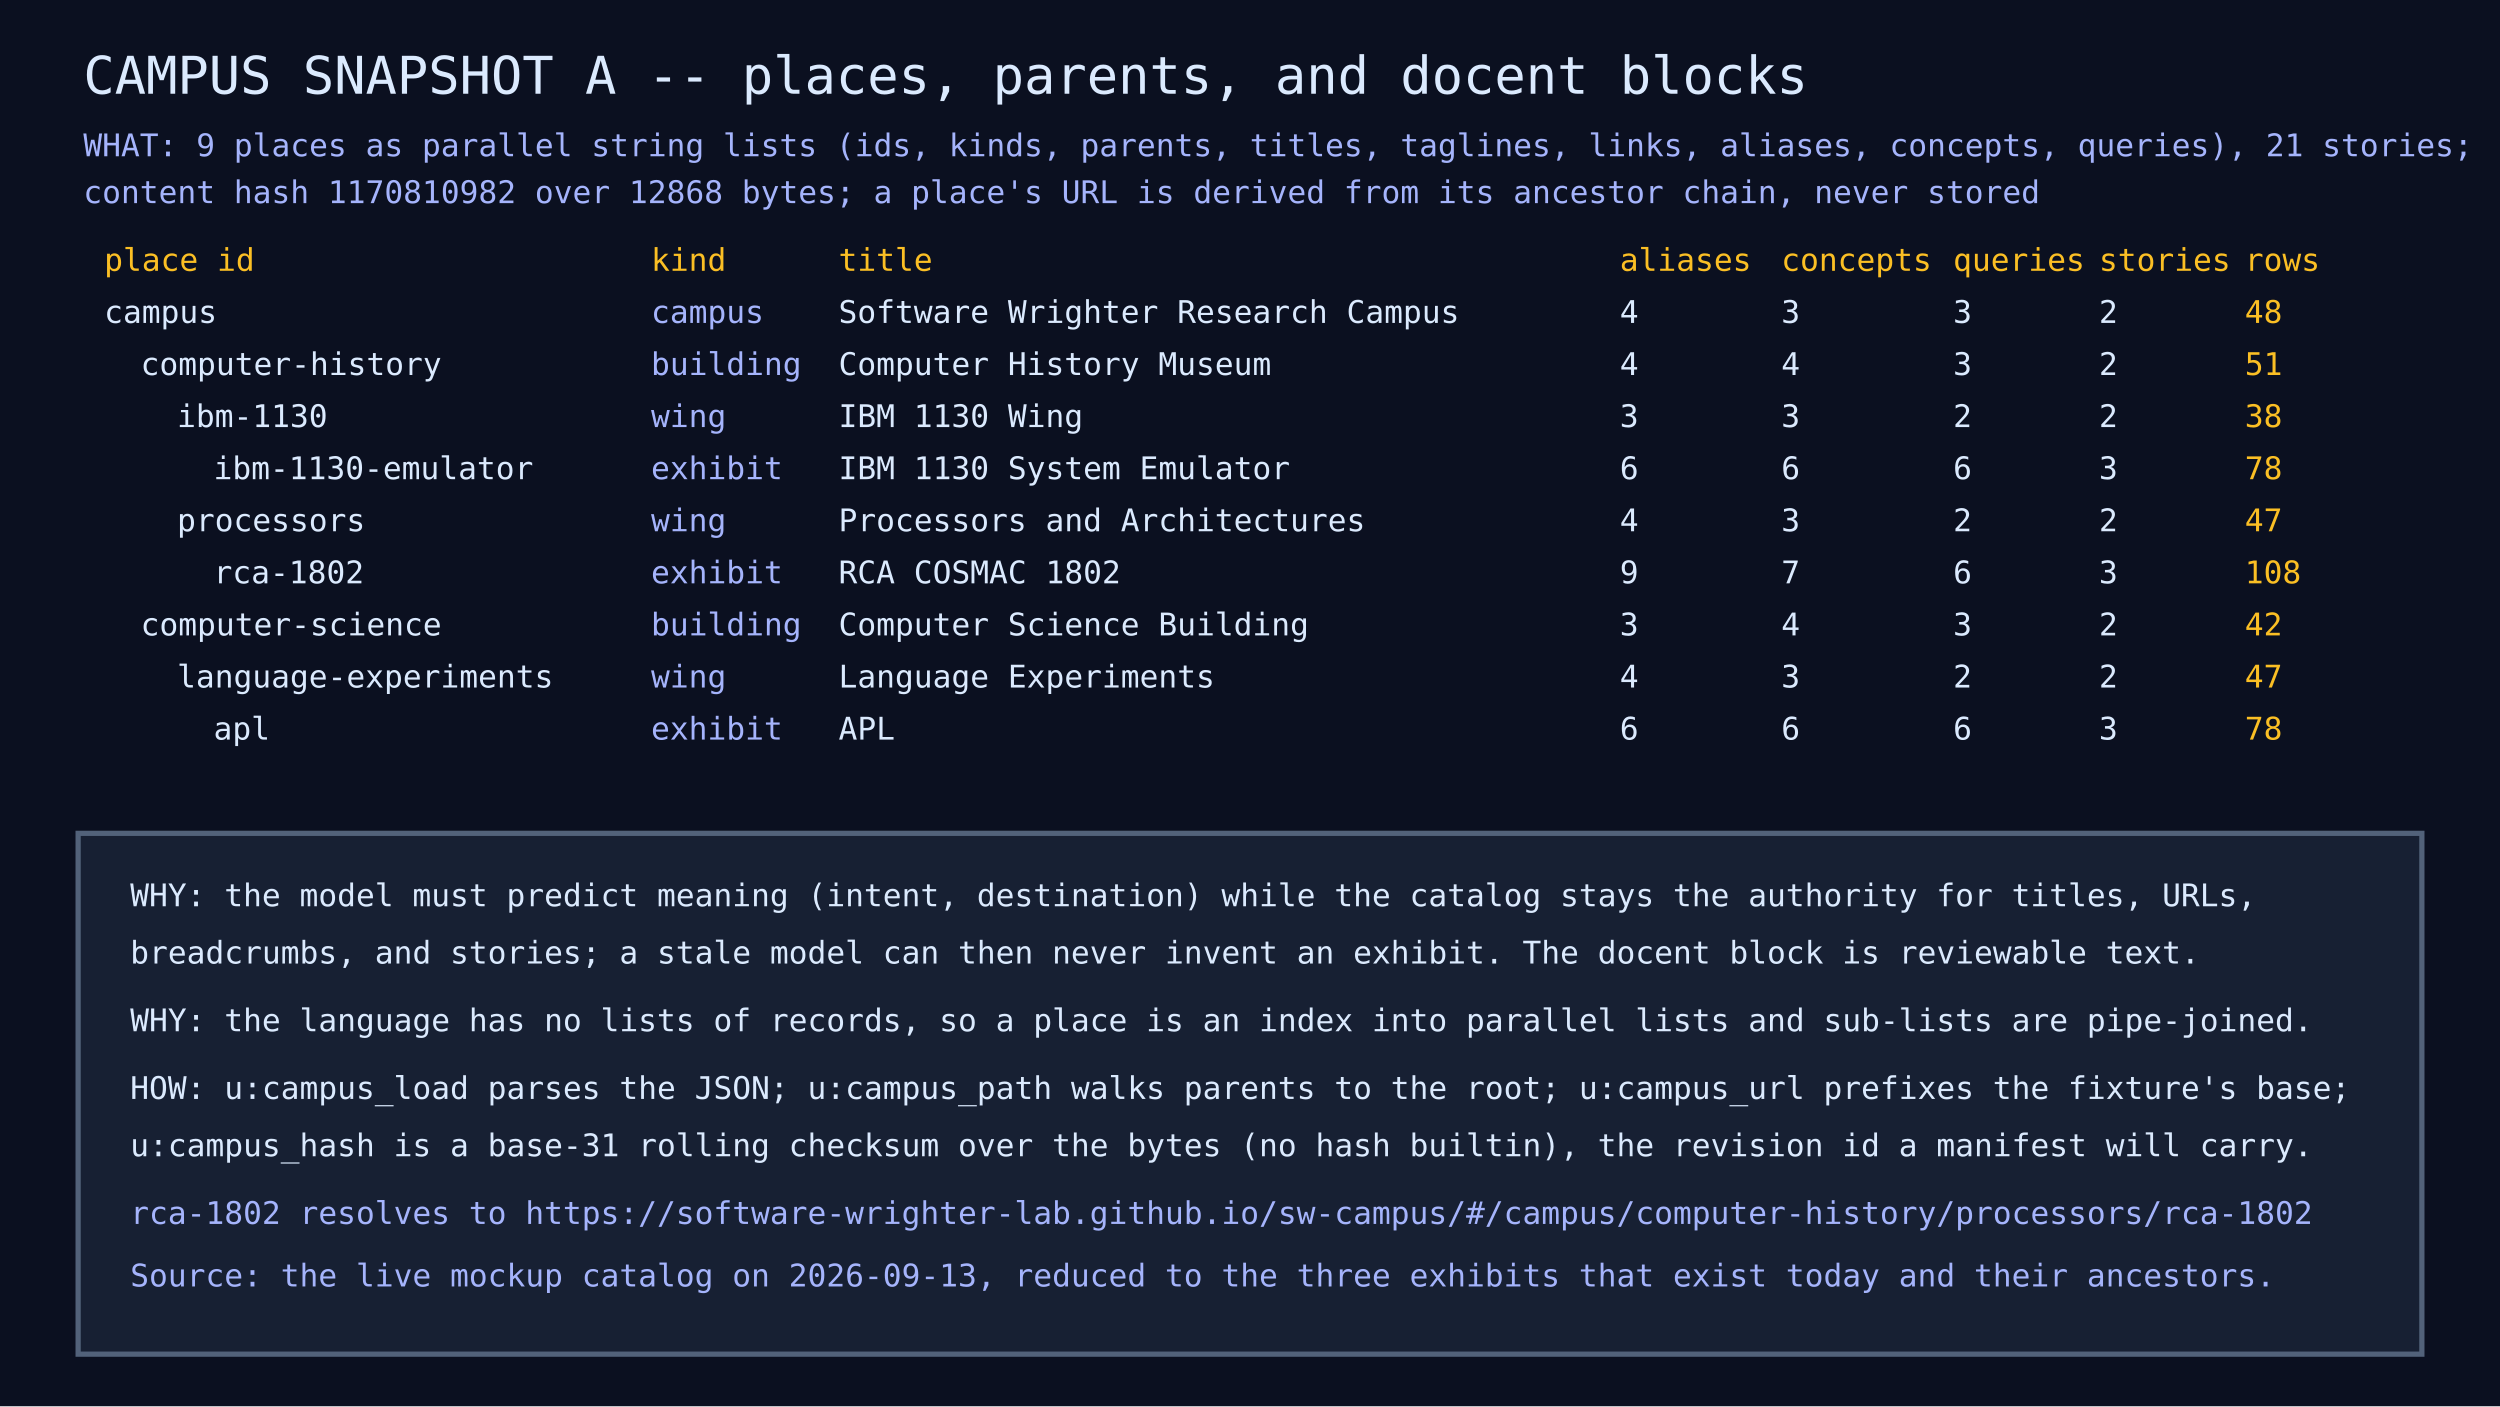
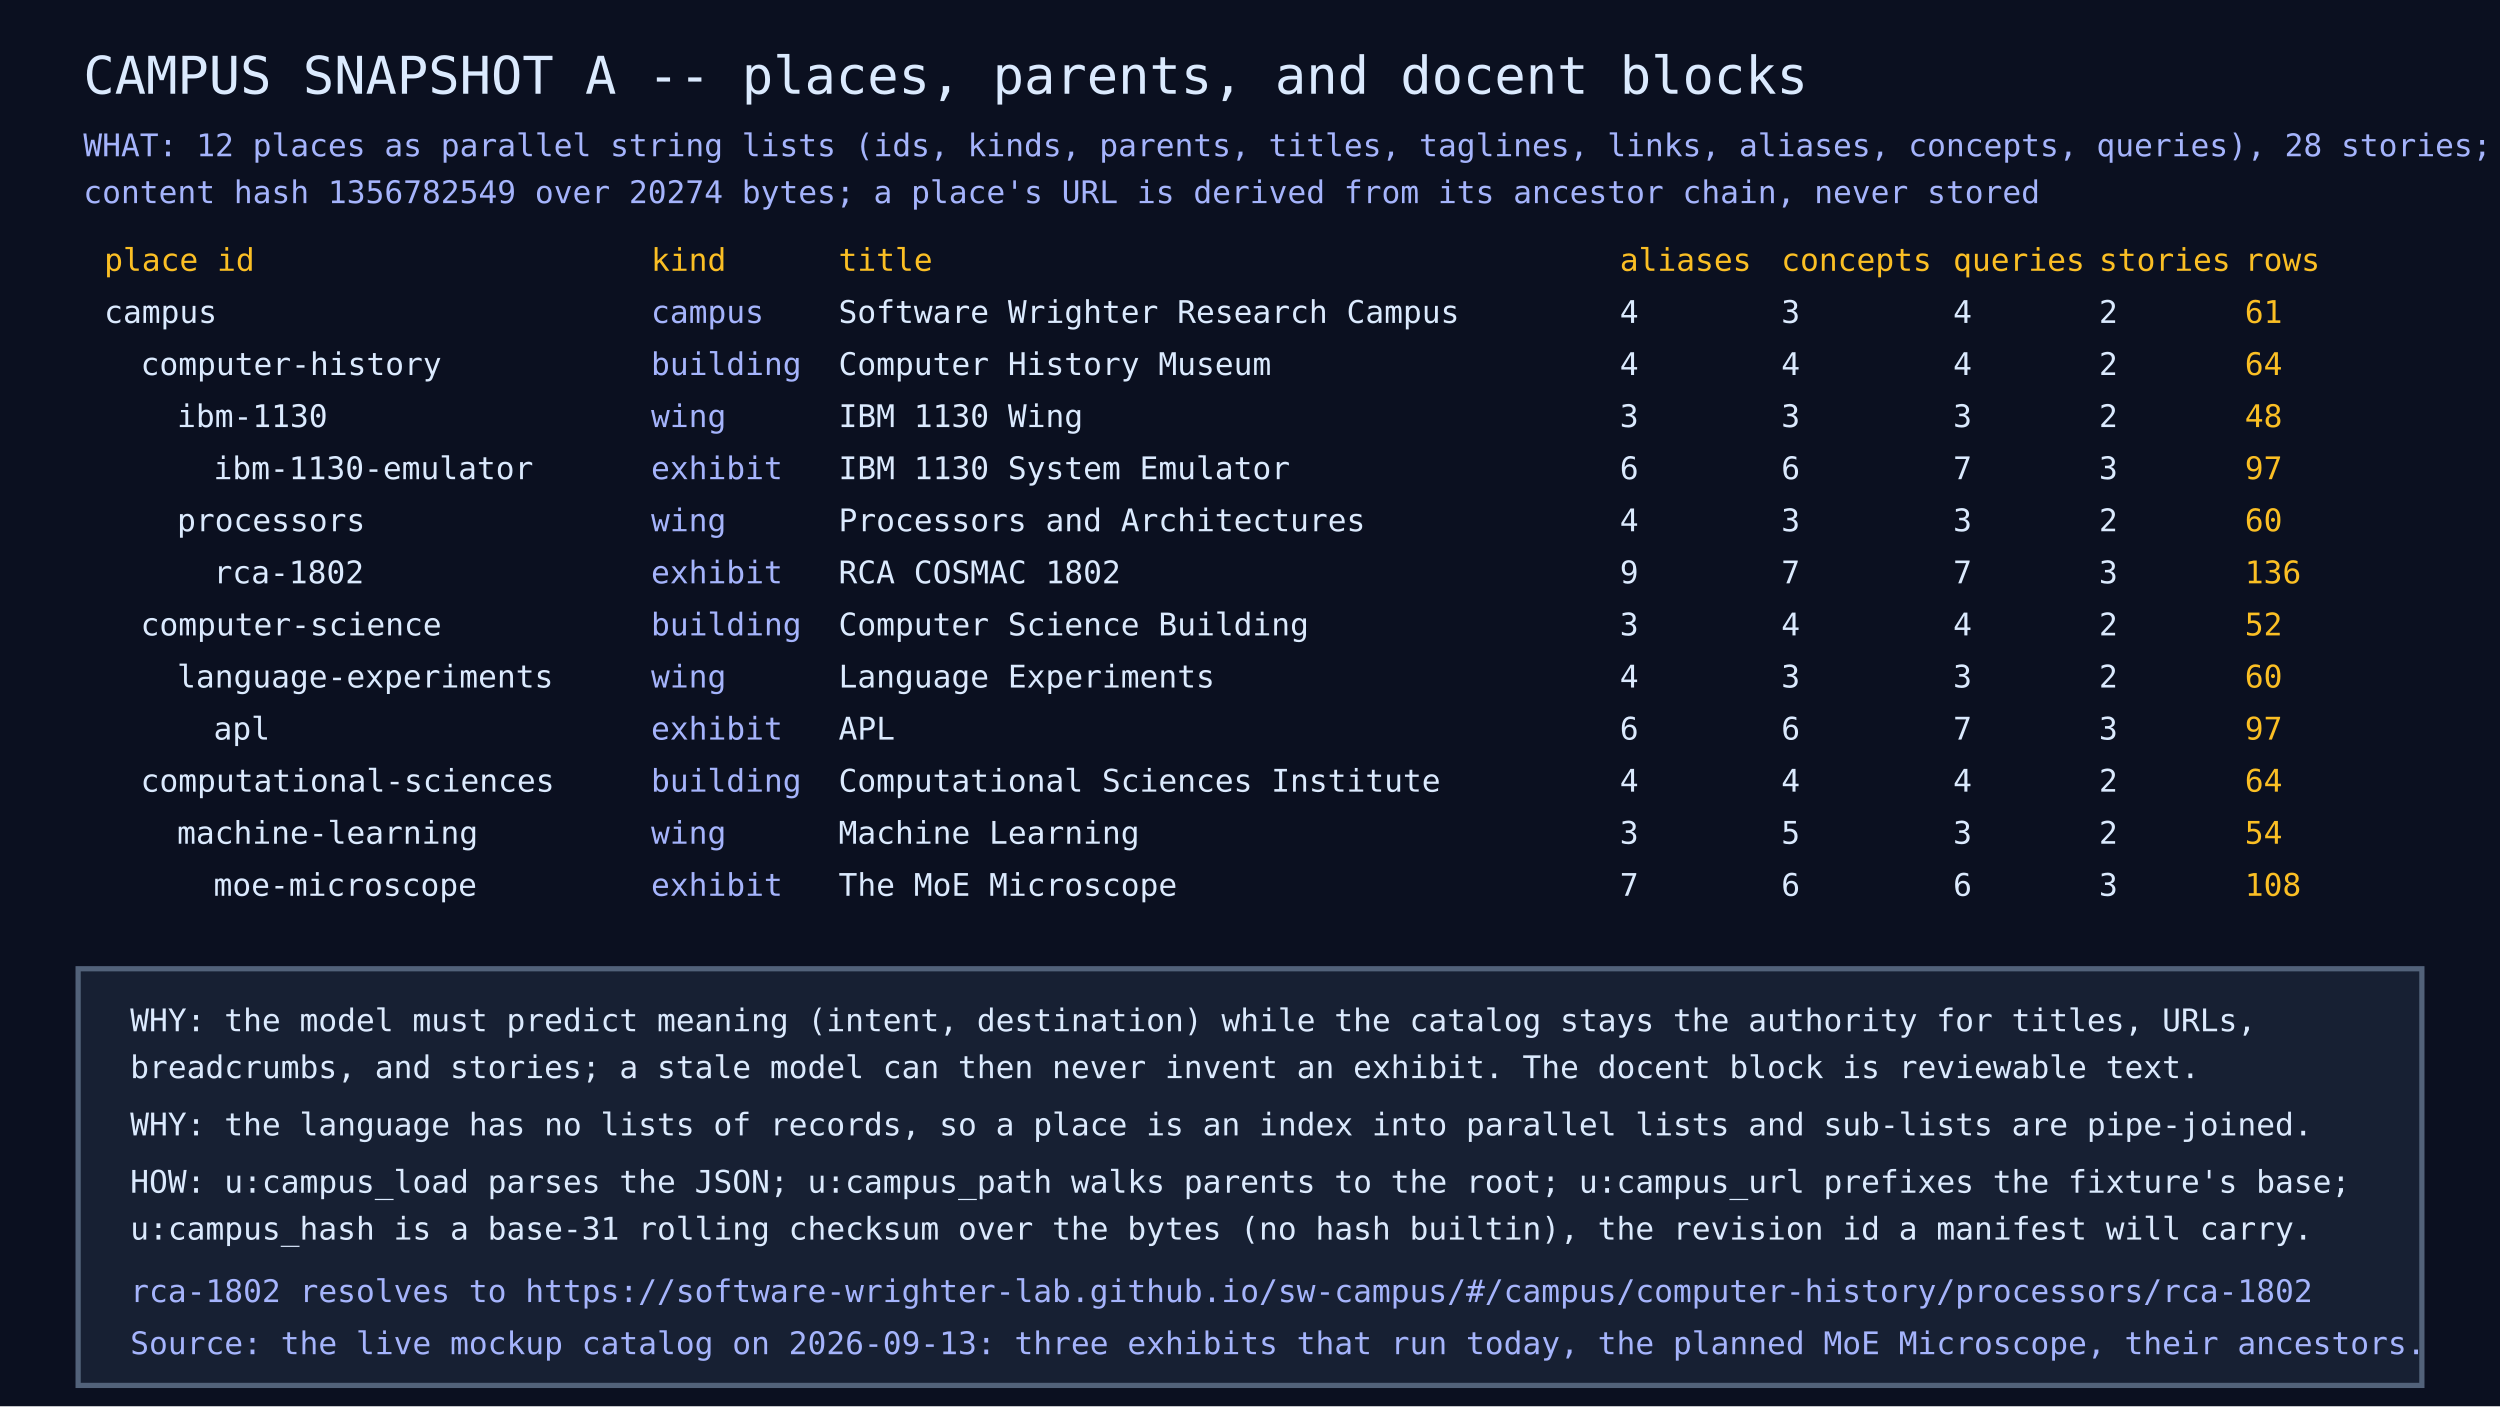
<svg xmlns="http://www.w3.org/2000/svg" viewBox="0 0 960 540" width="960" height="540" role="img">
  <style>text{font-family:ui-monospace,monospace;fill:#dbeafe;font-size:12px}.h{font-size:20px}.k{fill:#fbbf24}.s{font-size:9px}.m{fill:#a5b4fc}.panel{fill:#172033;stroke:#52627a;stroke-width:2}.cell{fill:#0f172a;stroke:#52627a}.pad{fill:#1e293b;stroke:#334155}.on{fill:#db2777}.t0{fill:#2563eb}.t1{fill:#16a34a}.t2{fill:#d97706}.t3{fill:#7c3aed}.tr{fill:#2563eb}.va{fill:#db2777}.l1{fill:none;stroke:#fbbf24;stroke-width:2}.l2{fill:none;stroke:#db2777;stroke-width:2}.l3{fill:none;stroke:#3b82f6;stroke-width:2}.l4{fill:none;stroke:#7c3aed;stroke-width:2}.axis{stroke:#52627a;stroke-width:1}.heat{fill:#2563eb;stroke:#52627a}.box{fill:#172033;stroke:#a5b4fc;stroke-width:1.5}</style>
  <rect width="960" height="540" fill="#0b1020" />
  <text x="32" y="36" class="h">CAMPUS SNAPSHOT A -- places, parents, and docent blocks</text>
-   <text x="32" y="60" class="m">WHAT: 9 places as parallel string lists (ids, kinds, parents, titles, taglines, links, aliases, concepts, queries), 21 stories;</text>
-   <text x="32" y="78" class="m">content hash 1170810982 over 12868 bytes; a place's URL is derived from its ancestor chain, never stored</text>
+   <text x="32" y="60" class="m">WHAT: 12 places as parallel string lists (ids, kinds, parents, titles, taglines, links, aliases, concepts, queries), 28 stories;</text>
+   <text x="32" y="78" class="m">content hash 1356782549 over 20274 bytes; a place's URL is derived from its ancestor chain, never stored</text>
  <text x="40" y="104" class="k">place id</text>
  <text x="250" y="104" class="k">kind</text>
  <text x="322" y="104" class="k">title</text>
  <text x="622" y="104" class="k">aliases</text>
  <text x="684" y="104" class="k">concepts</text>
  <text x="750" y="104" class="k">queries</text>
  <text x="806" y="104" class="k">stories</text>
  <text x="862" y="104" class="k">rows</text>
  <text x="40" y="124" class="">campus</text>
  <text x="250" y="124" class="m">campus</text>
  <text x="322" y="124" class="">Software Wrighter Research Campus</text>
  <text x="622" y="124" class="">4</text>
  <text x="684" y="124" class="">3</text>
-   <text x="750" y="124" class="">3</text>
+   <text x="750" y="124" class="">4</text>
  <text x="806" y="124" class="">2</text>
-   <text x="862" y="124" class="k">48</text>
+   <text x="862" y="124" class="k">61</text>
  <text x="54" y="144" class="">computer-history</text>
  <text x="250" y="144" class="m">building</text>
  <text x="322" y="144" class="">Computer History Museum</text>
  <text x="622" y="144" class="">4</text>
  <text x="684" y="144" class="">4</text>
-   <text x="750" y="144" class="">3</text>
+   <text x="750" y="144" class="">4</text>
  <text x="806" y="144" class="">2</text>
-   <text x="862" y="144" class="k">51</text>
+   <text x="862" y="144" class="k">64</text>
  <text x="68" y="164" class="">ibm-1130</text>
  <text x="250" y="164" class="m">wing</text>
  <text x="322" y="164" class="">IBM 1130 Wing</text>
  <text x="622" y="164" class="">3</text>
  <text x="684" y="164" class="">3</text>
-   <text x="750" y="164" class="">2</text>
+   <text x="750" y="164" class="">3</text>
  <text x="806" y="164" class="">2</text>
-   <text x="862" y="164" class="k">38</text>
+   <text x="862" y="164" class="k">48</text>
  <text x="82" y="184" class="">ibm-1130-emulator</text>
  <text x="250" y="184" class="m">exhibit</text>
  <text x="322" y="184" class="">IBM 1130 System Emulator</text>
  <text x="622" y="184" class="">6</text>
  <text x="684" y="184" class="">6</text>
-   <text x="750" y="184" class="">6</text>
+   <text x="750" y="184" class="">7</text>
  <text x="806" y="184" class="">3</text>
-   <text x="862" y="184" class="k">78</text>
+   <text x="862" y="184" class="k">97</text>
  <text x="68" y="204" class="">processors</text>
  <text x="250" y="204" class="m">wing</text>
  <text x="322" y="204" class="">Processors and Architectures</text>
  <text x="622" y="204" class="">4</text>
  <text x="684" y="204" class="">3</text>
-   <text x="750" y="204" class="">2</text>
+   <text x="750" y="204" class="">3</text>
  <text x="806" y="204" class="">2</text>
-   <text x="862" y="204" class="k">47</text>
+   <text x="862" y="204" class="k">60</text>
  <text x="82" y="224" class="">rca-1802</text>
  <text x="250" y="224" class="m">exhibit</text>
  <text x="322" y="224" class="">RCA COSMAC 1802</text>
  <text x="622" y="224" class="">9</text>
  <text x="684" y="224" class="">7</text>
-   <text x="750" y="224" class="">6</text>
+   <text x="750" y="224" class="">7</text>
  <text x="806" y="224" class="">3</text>
-   <text x="862" y="224" class="k">108</text>
+   <text x="862" y="224" class="k">136</text>
  <text x="54" y="244" class="">computer-science</text>
  <text x="250" y="244" class="m">building</text>
  <text x="322" y="244" class="">Computer Science Building</text>
  <text x="622" y="244" class="">3</text>
  <text x="684" y="244" class="">4</text>
-   <text x="750" y="244" class="">3</text>
+   <text x="750" y="244" class="">4</text>
  <text x="806" y="244" class="">2</text>
-   <text x="862" y="244" class="k">42</text>
+   <text x="862" y="244" class="k">52</text>
  <text x="68" y="264" class="">language-experiments</text>
  <text x="250" y="264" class="m">wing</text>
  <text x="322" y="264" class="">Language Experiments</text>
  <text x="622" y="264" class="">4</text>
  <text x="684" y="264" class="">3</text>
-   <text x="750" y="264" class="">2</text>
+   <text x="750" y="264" class="">3</text>
  <text x="806" y="264" class="">2</text>
-   <text x="862" y="264" class="k">47</text>
+   <text x="862" y="264" class="k">60</text>
  <text x="82" y="284" class="">apl</text>
  <text x="250" y="284" class="m">exhibit</text>
  <text x="322" y="284" class="">APL</text>
  <text x="622" y="284" class="">6</text>
  <text x="684" y="284" class="">6</text>
-   <text x="750" y="284" class="">6</text>
+   <text x="750" y="284" class="">7</text>
  <text x="806" y="284" class="">3</text>
-   <text x="862" y="284" class="k">78</text>
-   <rect x="30" y="320" width="900" height="200" class="panel" />
-   <text x="50" y="348" class="">WHY: the model must predict meaning (intent, destination) while the catalog stays the authority for titles, URLs,</text>
-   <text x="50" y="370" class="">     breadcrumbs, and stories; a stale model can then never invent an exhibit. The docent block is reviewable text.</text>
-   <text x="50" y="396" class="">WHY: the language has no lists of records, so a place is an index into parallel lists and sub-lists are pipe-joined.</text>
-   <text x="50" y="422" class="">HOW: u:campus_load parses the JSON; u:campus_path walks parents to the root; u:campus_url prefixes the fixture's base;</text>
-   <text x="50" y="444" class="">     u:campus_hash is a base-31 rolling checksum over the bytes (no hash builtin), the revision id a manifest will carry.</text>
-   <text x="50" y="470" class="m">rca-1802 resolves to https://software-wrighter-lab.github.io/sw-campus/#/campus/computer-history/processors/rca-1802</text>
-   <text x="50" y="494" class="m">Source: the live mockup catalog on 2026-09-13, reduced to the three exhibits that exist today and their ancestors.</text>
+   <text x="862" y="284" class="k">97</text>
+   <text x="54" y="304" class="">computational-sciences</text>
+   <text x="250" y="304" class="m">building</text>
+   <text x="322" y="304" class="">Computational Sciences Institute</text>
+   <text x="622" y="304" class="">4</text>
+   <text x="684" y="304" class="">4</text>
+   <text x="750" y="304" class="">4</text>
+   <text x="806" y="304" class="">2</text>
+   <text x="862" y="304" class="k">64</text>
+   <text x="68" y="324" class="">machine-learning</text>
+   <text x="250" y="324" class="m">wing</text>
+   <text x="322" y="324" class="">Machine Learning</text>
+   <text x="622" y="324" class="">3</text>
+   <text x="684" y="324" class="">5</text>
+   <text x="750" y="324" class="">3</text>
+   <text x="806" y="324" class="">2</text>
+   <text x="862" y="324" class="k">54</text>
+   <text x="82" y="344" class="">moe-microscope</text>
+   <text x="250" y="344" class="m">exhibit</text>
+   <text x="322" y="344" class="">The MoE Microscope</text>
+   <text x="622" y="344" class="">7</text>
+   <text x="684" y="344" class="">6</text>
+   <text x="750" y="344" class="">6</text>
+   <text x="806" y="344" class="">3</text>
+   <text x="862" y="344" class="k">108</text>
+   <rect x="30" y="372" width="900" height="160" class="panel" />
+   <text x="50" y="396" class="">WHY: the model must predict meaning (intent, destination) while the catalog stays the authority for titles, URLs,</text>
+   <text x="50" y="414" class="">     breadcrumbs, and stories; a stale model can then never invent an exhibit. The docent block is reviewable text.</text>
+   <text x="50" y="436" class="">WHY: the language has no lists of records, so a place is an index into parallel lists and sub-lists are pipe-joined.</text>
+   <text x="50" y="458" class="">HOW: u:campus_load parses the JSON; u:campus_path walks parents to the root; u:campus_url prefixes the fixture's base;</text>
+   <text x="50" y="476" class="">     u:campus_hash is a base-31 rolling checksum over the bytes (no hash builtin), the revision id a manifest will carry.</text>
+   <text x="50" y="500" class="m">rca-1802 resolves to https://software-wrighter-lab.github.io/sw-campus/#/campus/computer-history/processors/rca-1802</text>
+   <text x="50" y="520" class="m">Source: the live mockup catalog on 2026-09-13: three exhibits that run today, the planned MoE Microscope, their ancestors.</text>
</svg>
